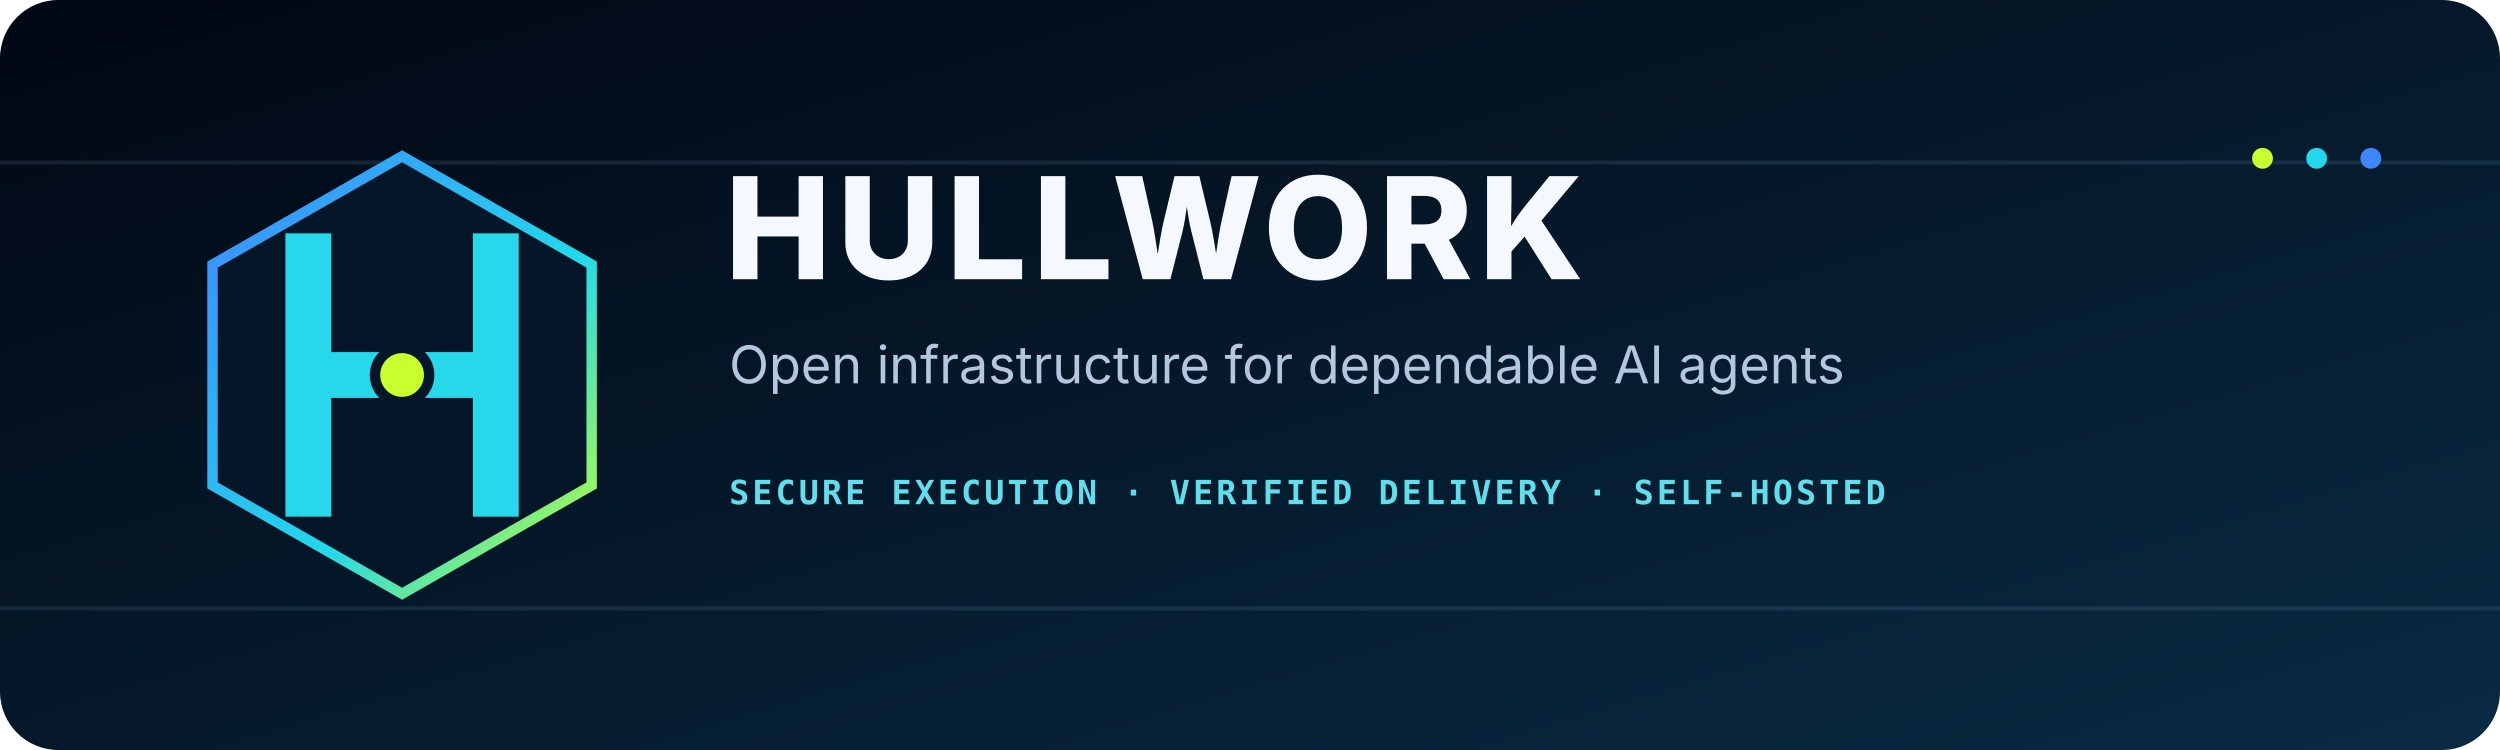
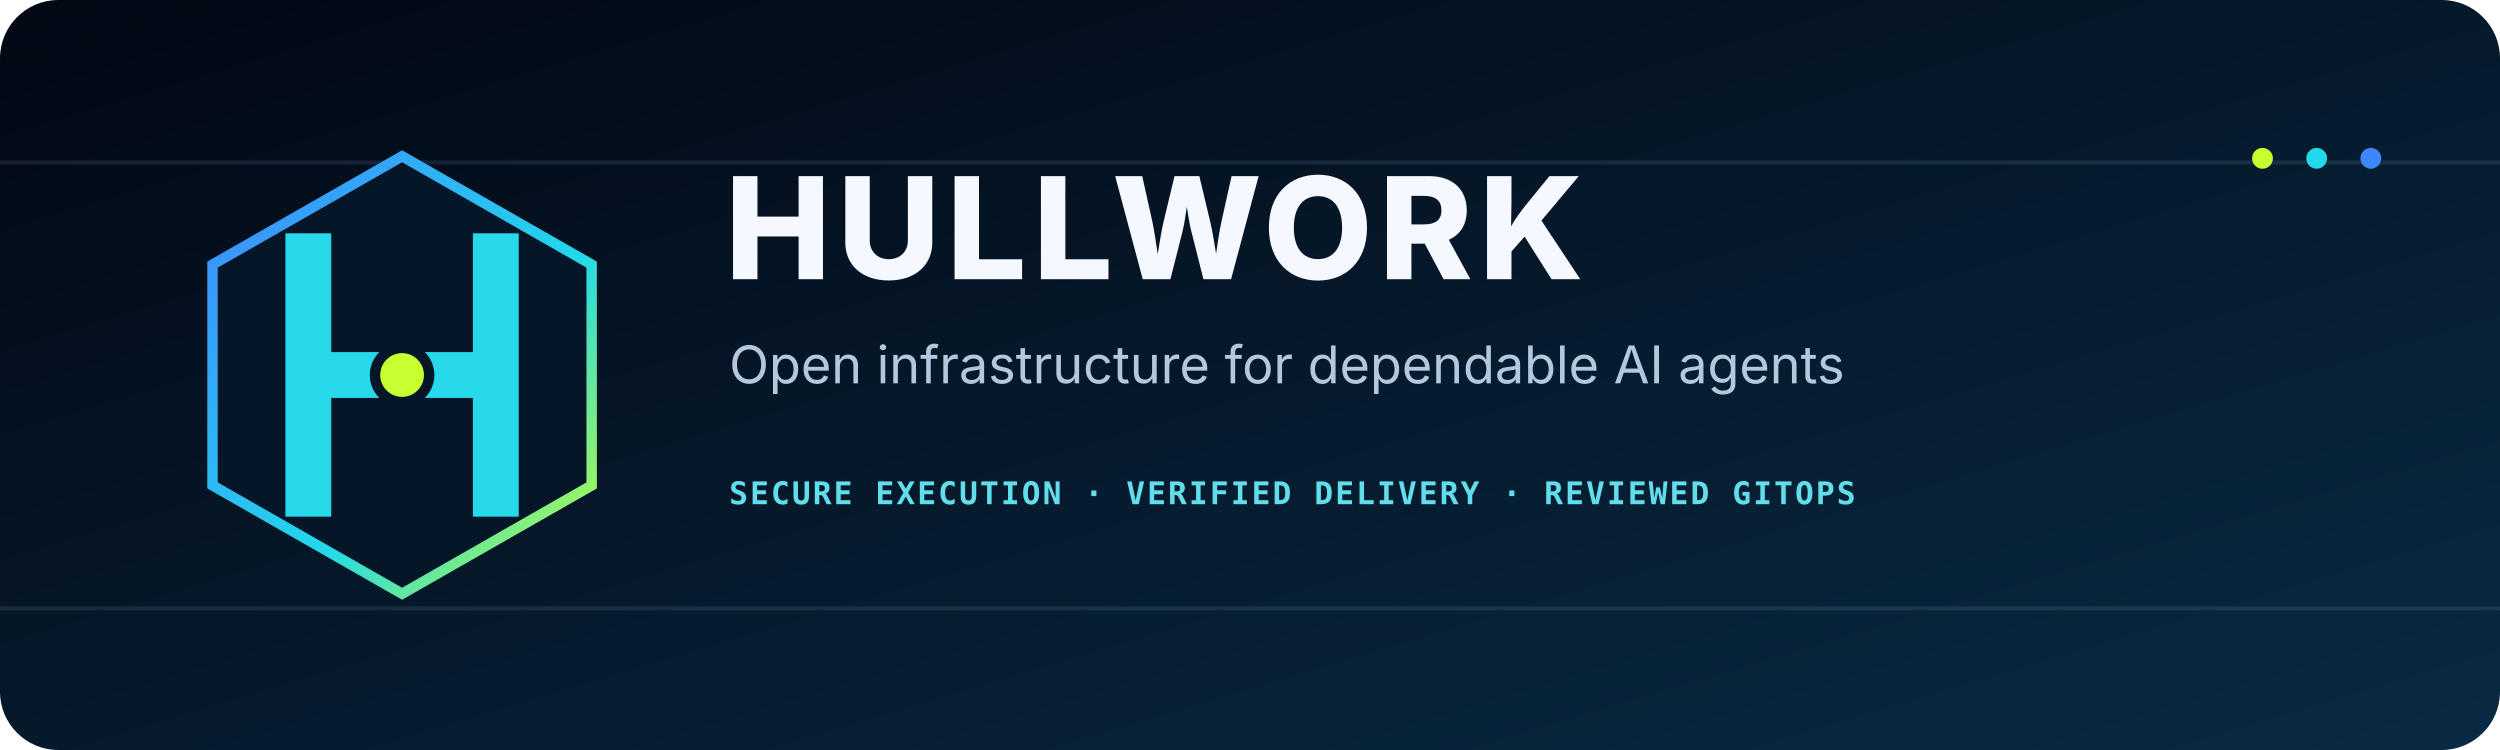
<svg xmlns="http://www.w3.org/2000/svg" width="1200" height="360" viewBox="0 0 1200 360" role="img" aria-labelledby="title desc">
  <defs>
    <linearGradient id="bg" x1="0" y1="0" x2="1" y2="1">
      <stop offset="0" stop-color="#020713" />
      <stop offset="1" stop-color="#092b43" />
    </linearGradient>
    <linearGradient id="accent" x1="0" y1="0" x2="1" y2="1">
      <stop offset="0" stop-color="#3f86ff" />
      <stop offset=".6" stop-color="#22d9eb" />
      <stop offset="1" stop-color="#c7ff2f" />
    </linearGradient>
  </defs>
  <rect width="1200" height="360" rx="28" fill="url(#bg)" />
  <path d="M0 78h1200M0 292h1200" stroke="#9ac7e8" stroke-opacity=".12" stroke-width="2" />
  <g transform="translate(88 75)">
    <path d="M105 0 196 52v106l-91 52-91-52V52Z" fill="#061629" stroke="url(#accent)" stroke-width="5" />
    <path d="M60 48v114M150 48v114M60 105h90" fill="none" stroke="#27d8ea" stroke-width="22" stroke-linecap="square" />
    <circle cx="105" cy="105" r="13" fill="#c7ff2f" stroke="#061629" stroke-width="5" />
  </g>
  <text x="348" y="134" fill="#f5f8ff" font-family="-apple-system, BlinkMacSystemFont, Segoe UI, sans-serif" font-size="68" font-weight="780" letter-spacing="3">HULLWORK</text>
  <text x="350" y="184" fill="#b3c8de" font-family="-apple-system, BlinkMacSystemFont, Segoe UI, sans-serif" font-size="25">Open infrastructure for dependable AI agents</text>
-   <text x="350" y="242" fill="#62ddeb" font-family="ui-monospace, SFMono-Regular, Menlo, monospace" font-size="16" font-weight="700" letter-spacing="1.5">SECURE EXECUTION  ·  VERIFIED DELIVERY  ·  SELF-HOSTED</text>
+   <text x="350" y="242" fill="#62ddeb" font-family="ui-monospace, SFMono-Regular, Menlo, monospace" font-size="15" font-weight="700" letter-spacing="1">SECURE EXECUTION  ·  VERIFIED DELIVERY  ·  REVIEWED GITOPS</text>
  <circle cx="1086" cy="76" r="5" fill="#c7ff2f" />
  <circle cx="1112" cy="76" r="5" fill="#22d9eb" />
  <circle cx="1138" cy="76" r="5" fill="#3f86ff" />
</svg>
